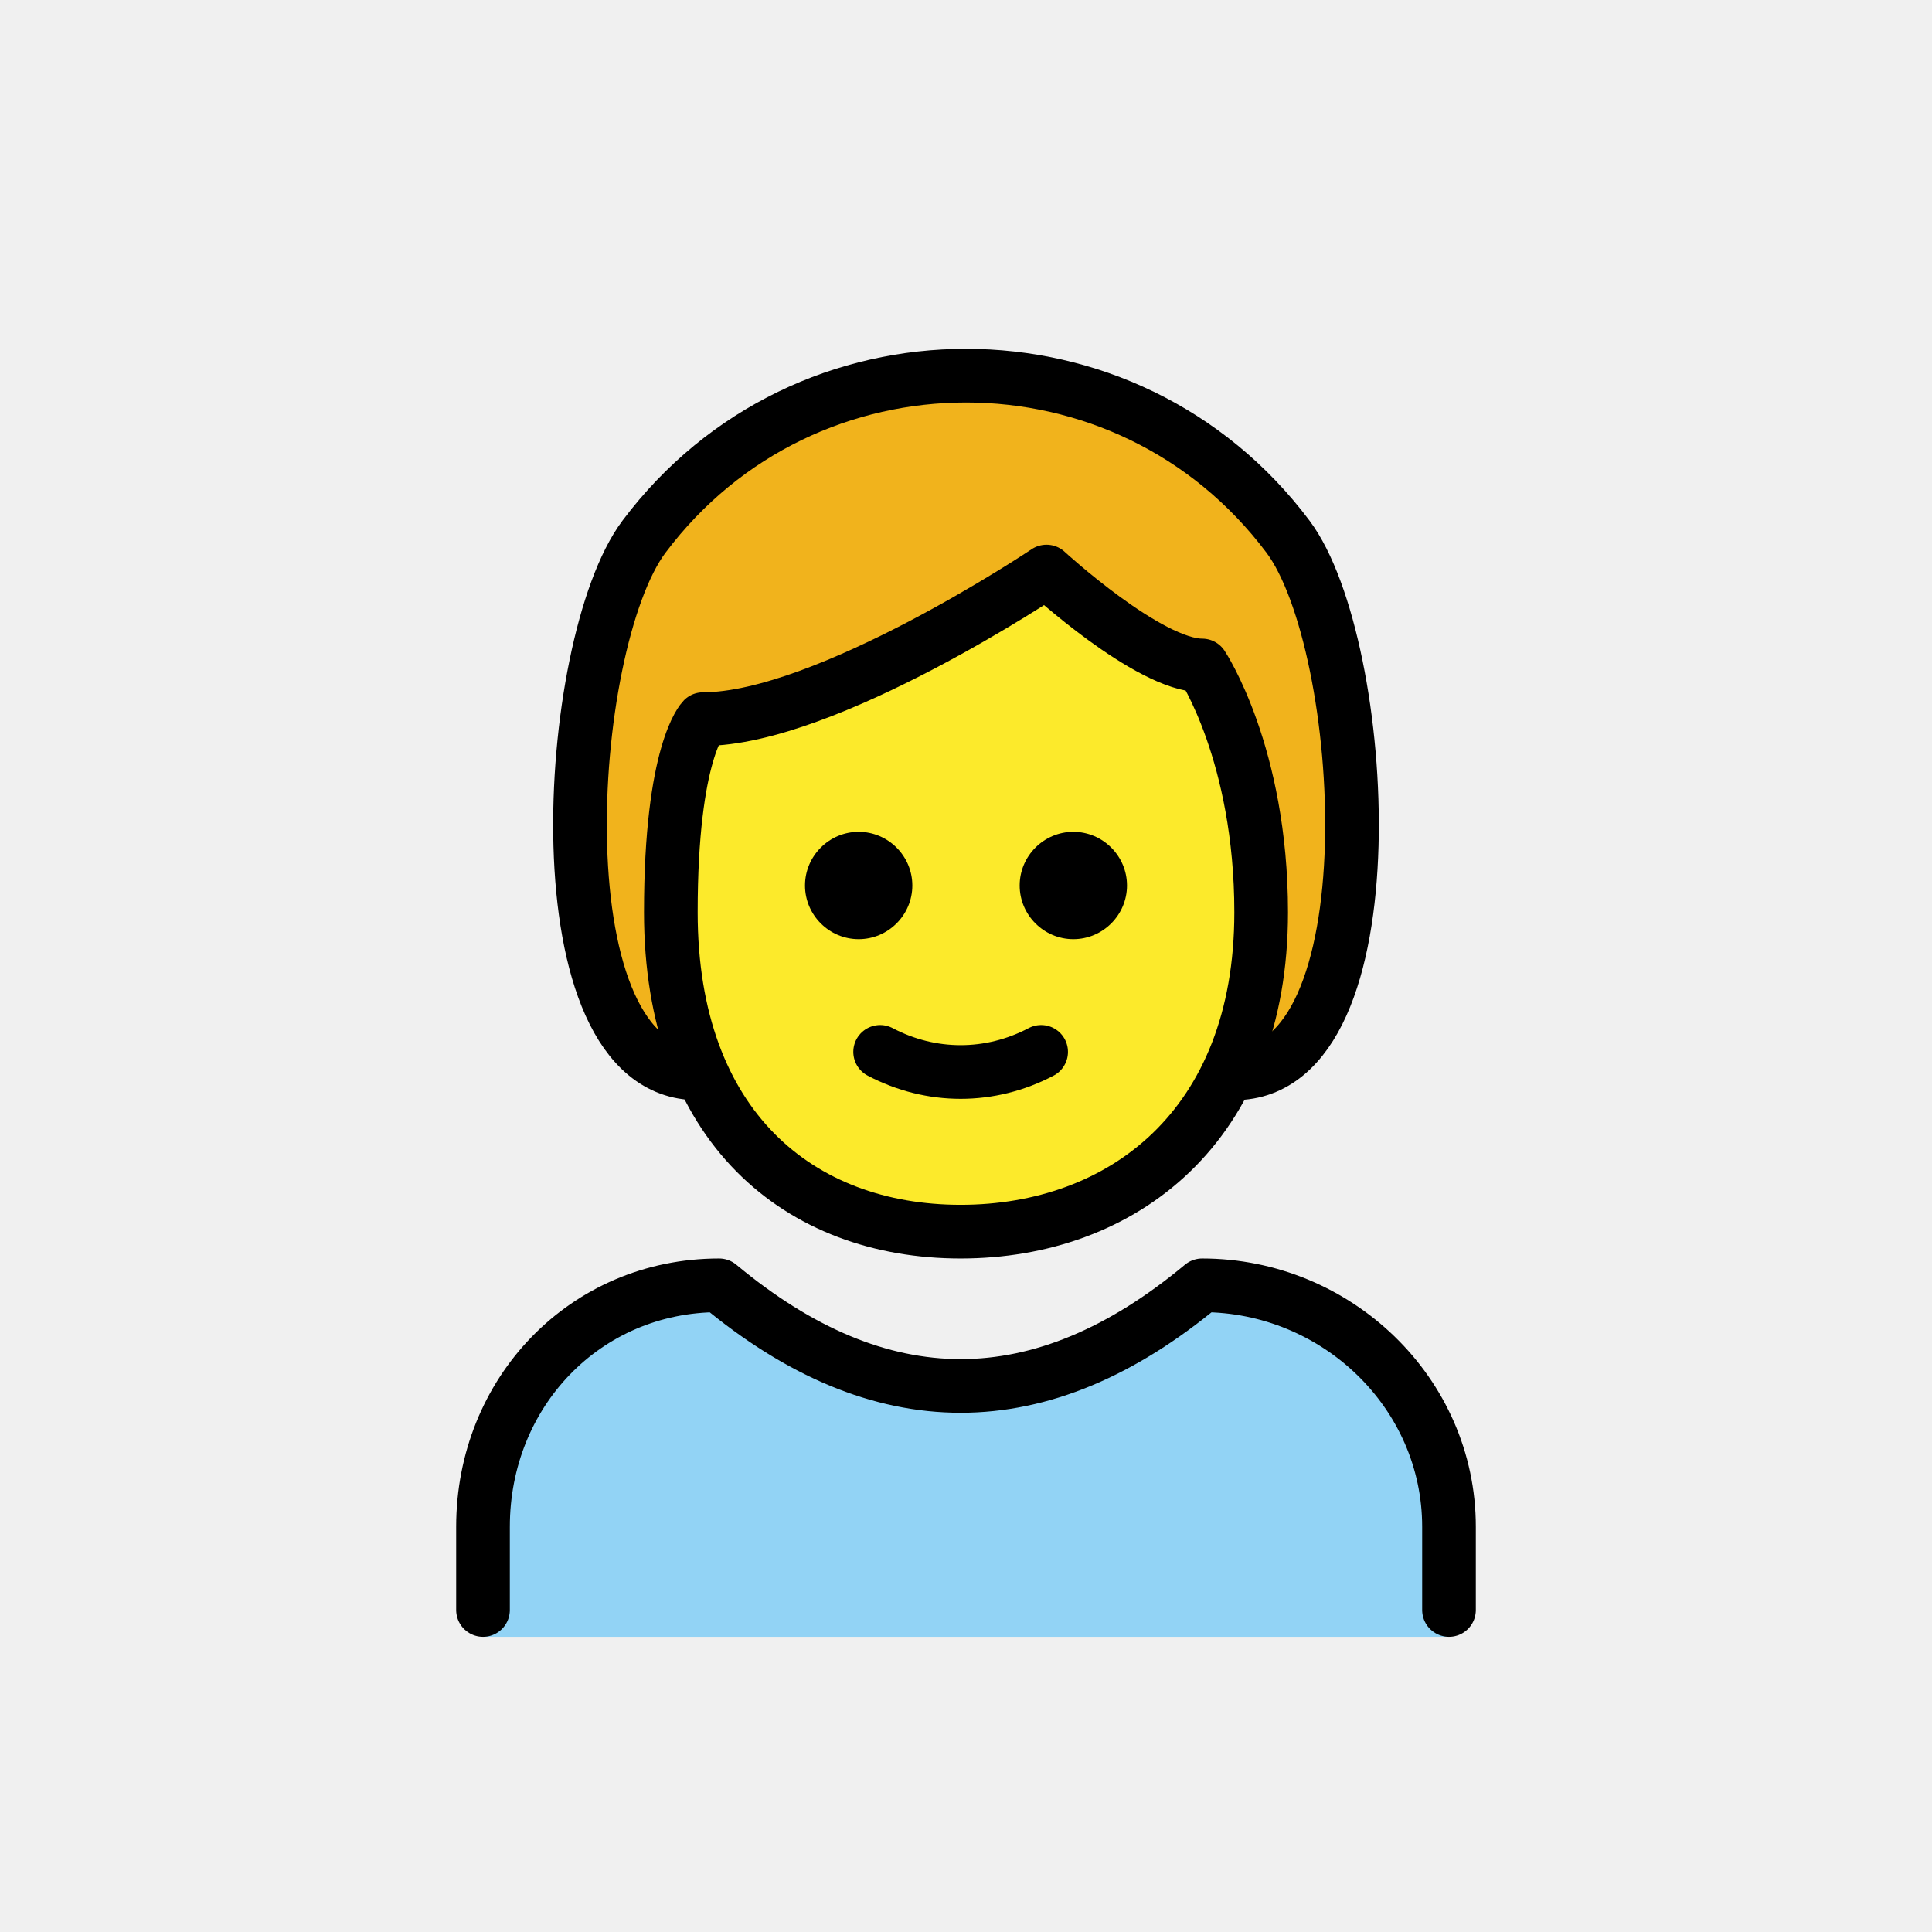
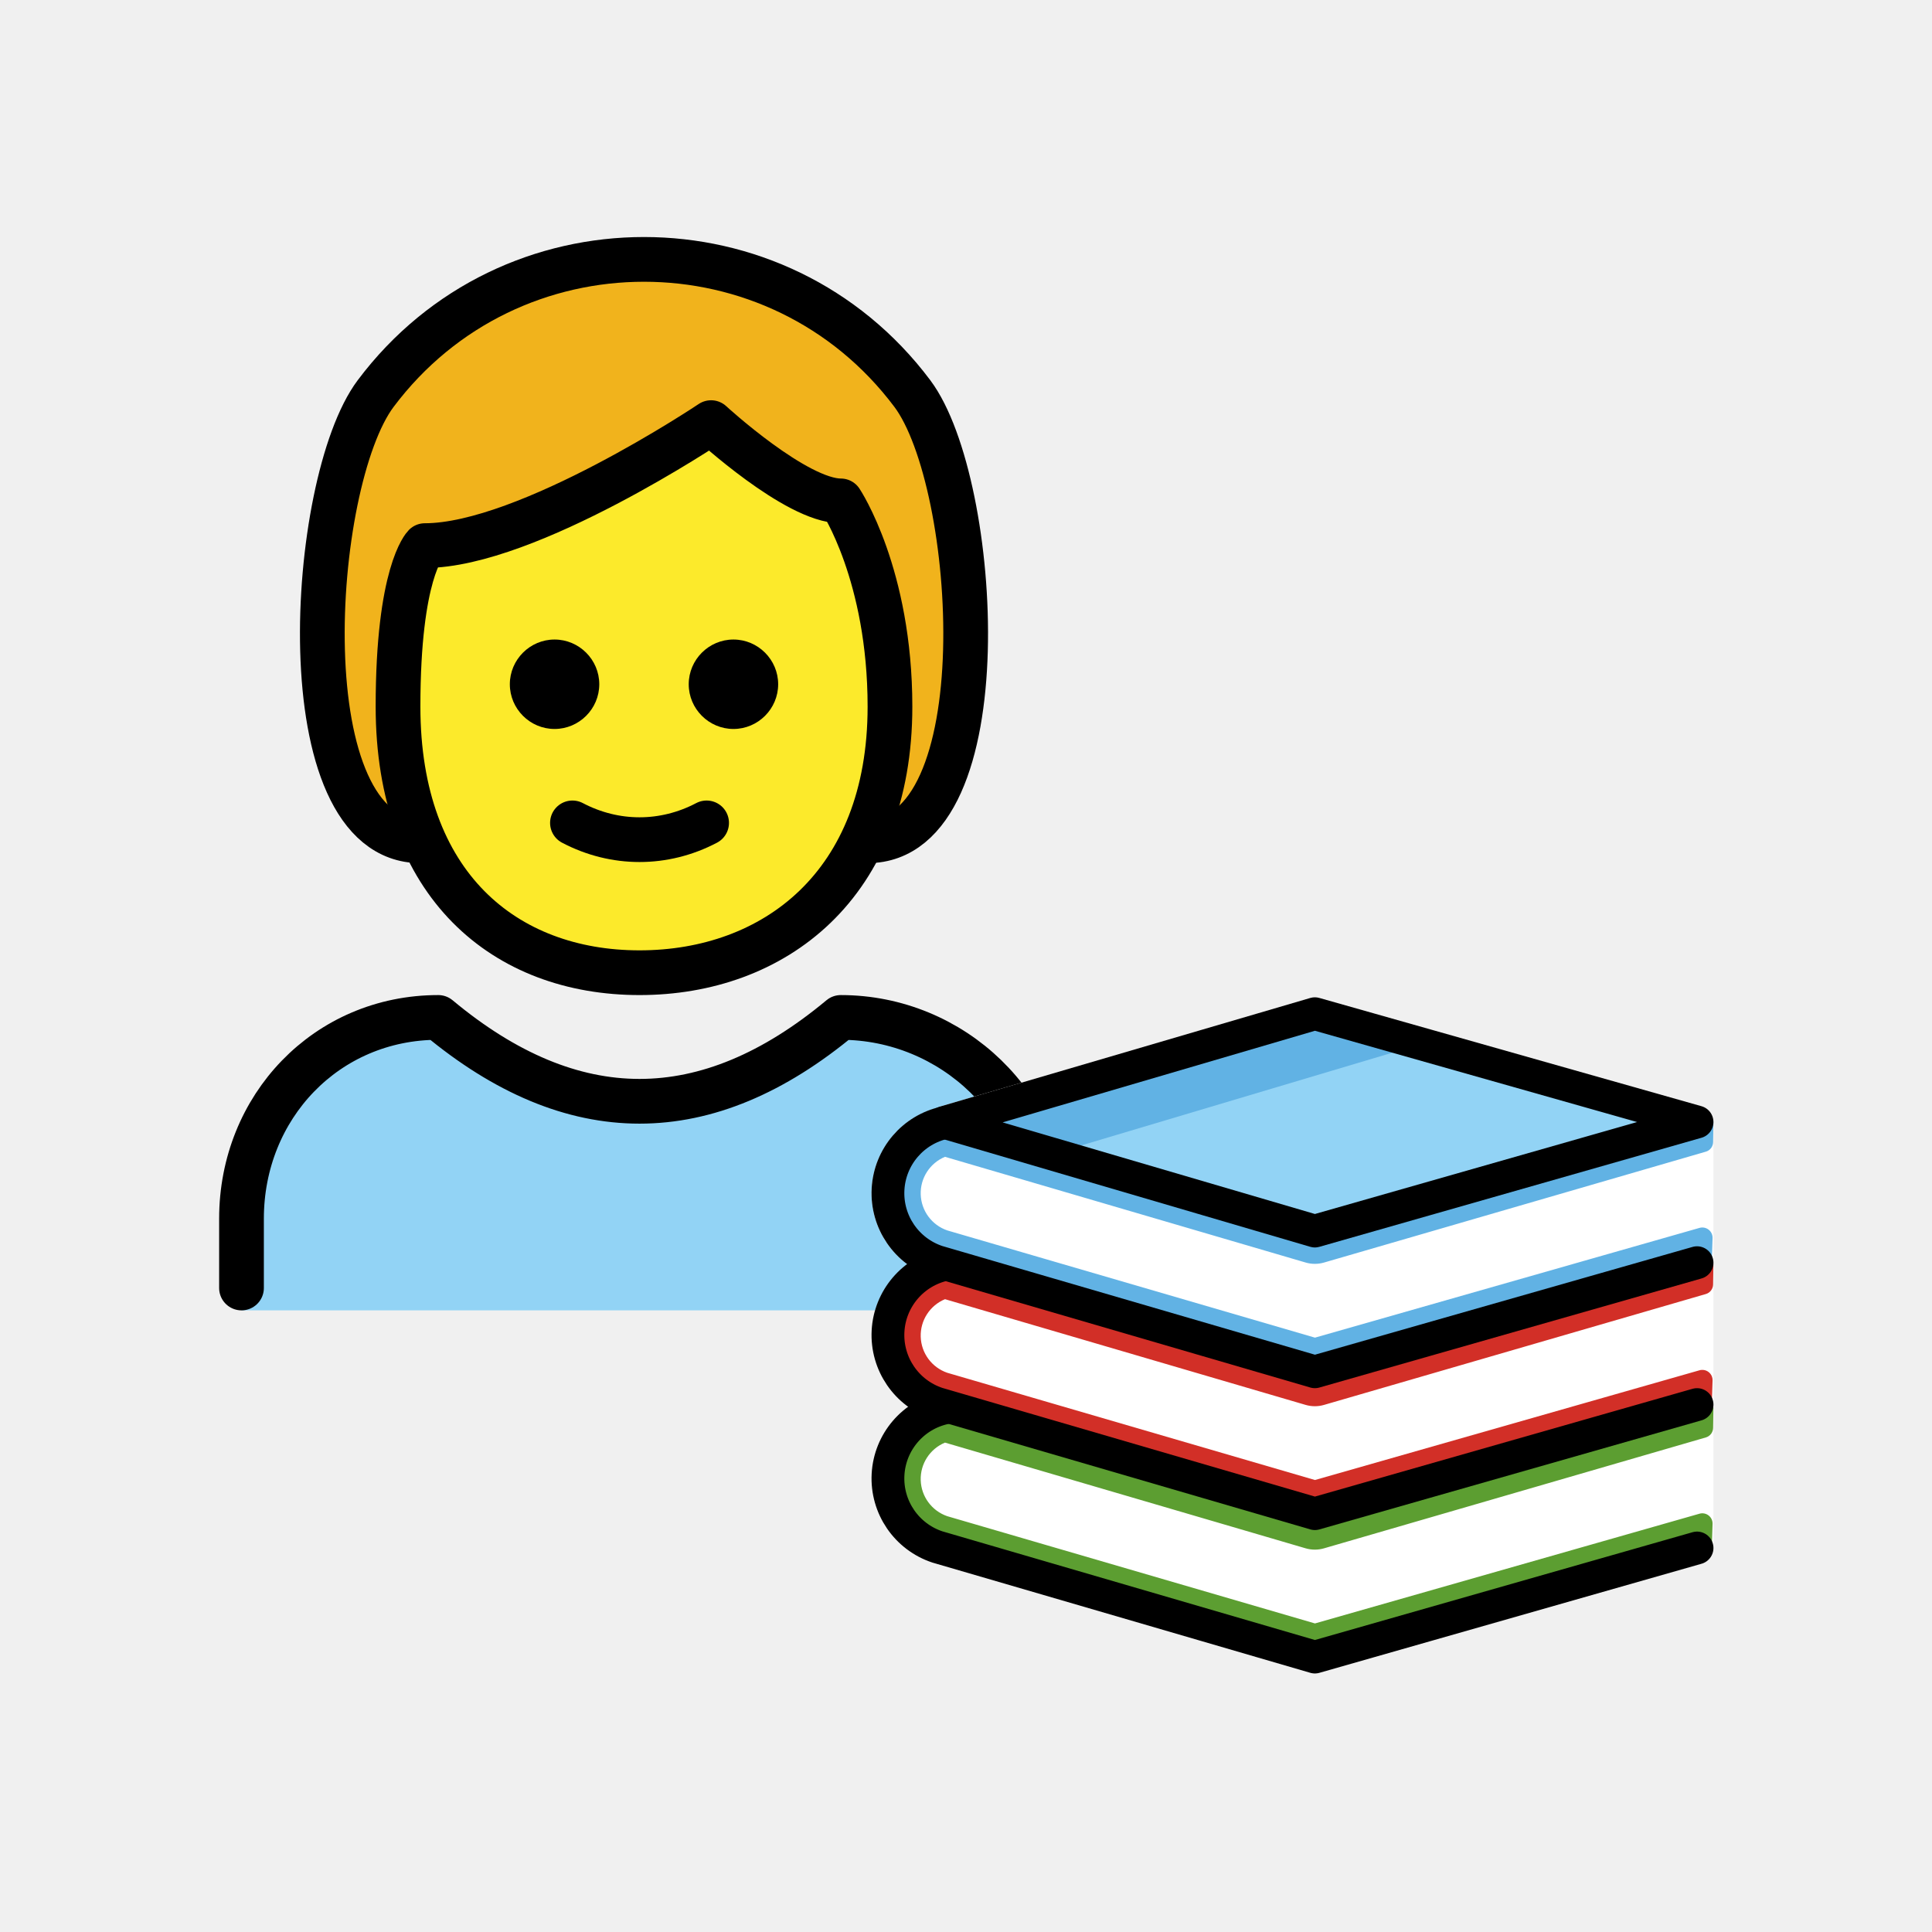
- <svg xmlns="http://www.w3.org/2000/svg" id="emoji" viewBox="0 0 72 72">
-   <g id="color">
-     <path fill="#92D3F5" d="M18,61v-4.1c0-5,3.8-9,8.8-9c6,5,12,5,18,0c5,0,9.2,4,9.2,9V61" />
-   </g>
-   <g id="hair">
-     <path fill="#F1B31C" d="M26,40c-6,0-5-16-2-20c6-8,18-8,24,0c3,4,4,20-2,20" />
-   </g>
-   <g id="skin">
-     <path fill="#FCEA2B" d="M25,34c0,8,4.8,11.9,10.8,11.9S47,42,47,34c0-5.9-2.2-9.2-2.2-9.2c-2,0-5.8-3.5-5.8-3.5s-8.2,5.5-12.8,5.5 C26.2,26.8,25,28,25,34z" />
-   </g>
-   <g id="skin-shadow" />
-   <g id="line">
-     <path fill="none" stroke="#000000" stroke-linecap="round" stroke-linejoin="round" stroke-width="2" d="M26,40c-6,0-5-16-2-20 c6-8,18-8,24,0c3,4,4,20-2,20" />
-     <path fill="none" stroke="#000000" stroke-linecap="round" stroke-linejoin="round" stroke-width="2" d="M18,60v-3.1 c0-5,3.8-9,8.8-9c6,5,12,5,18,0c5,0,9.2,4,9.2,9V60" />
-     <path d="M42,33c0,1.1-0.9,2-2,2s-2-0.9-2-2s0.9-2,2-2S42,31.9,42,33" />
-     <path d="M34,33c0,1.1-0.9,2-2,2s-2-0.9-2-2s0.9-2,2-2C33.1,31,34,31.9,34,33" />
-     <path fill="none" stroke="#000000" stroke-linejoin="round" stroke-width="2" d="M25,34c0,8,4.8,11.9,10.8,11.9S47,42,47,34 c0-5.9-2.2-9.2-2.2-9.2c-2,0-5.8-3.5-5.8-3.5s-8.2,5.5-12.8,5.5C26.2,26.8,25,28,25,34z" />
-     <path fill="none" stroke="#000000" stroke-linecap="round" stroke-linejoin="round" stroke-width="2" d="M32.8,39.2 c1.9,1,4.1,1,6,0" />
-   </g>
+ <svg xmlns="http://www.w3.org/2000/svg" viewBox="0 0 72 72">
+   <svg x="-6" y="-2" width="60" height="60" viewBox="0 0 72 72">
+     <g>
+       <path fill="#92D3F5" d="M18,61v-4.1c0-5,3.8-9,8.8-9c6,5,12,5,18,0c5,0,9.2,4,9.2,9V61" />
+     </g>
+     <g>
+       <path fill="#F1B31C" d="M26,40c-6,0-5-16-2-20c6-8,18-8,24,0c3,4,4,20-2,20" />
+     </g>
+     <g>
+       <path fill="#FCEA2B" d="M25,34c0,8,4.8,11.9,10.8,11.9S47,42,47,34c0-5.9-2.2-9.2-2.2-9.2c-2,0-5.8-3.5-5.8-3.5s-8.2,5.5-12.8,5.5 C26.2,26.8,25,28,25,34z" />
+     </g>
+     <g />
+     <g>
+       <path fill="none" stroke="#000000" stroke-linecap="round" stroke-linejoin="round" stroke-width="2" d="M26,40c-6,0-5-16-2-20 c6-8,18-8,24,0c3,4,4,20-2,20" />
+       <path fill="none" stroke="#000000" stroke-linecap="round" stroke-linejoin="round" stroke-width="2" d="M18,60v-3.1 c0-5,3.8-9,8.8-9c6,5,12,5,18,0c5,0,9.2,4,9.2,9V60" />
+       <path d="M42,33c0,1.1-0.9,2-2,2s-2-0.9-2-2s0.9-2,2-2S42,31.9,42,33" />
+       <path d="M34,33c0,1.1-0.9,2-2,2s-2-0.9-2-2s0.9-2,2-2C33.1,31,34,31.9,34,33" />
+       <path fill="none" stroke="#000000" stroke-linejoin="round" stroke-width="2" d="M25,34c0,8,4.8,11.9,10.8,11.9S47,42,47,34 c0-5.9-2.2-9.2-2.2-9.2c-2,0-5.8-3.5-5.8-3.5s-8.2,5.5-12.8,5.5C26.2,26.8,25,28,25,34z" />
+       <path fill="none" stroke="#000000" stroke-linecap="round" stroke-linejoin="round" stroke-width="2" d="M32.8,39.2 c1.9,1,4.1,1,6,0" />
+     </g>
+   </svg>
+   <svg x="26" y="28" width="44" height="44" viewBox="0 0 72 72">
+     <g>
+       <path fill="#fff" d="M61.217,21.641,37.911,15.039a1.007,1.007,0,0,0-.554.002l-22.595,6.627a.948.948,0,0,0-.137.072,5.383,5.383,0,0,0-1.834,9.543,5.364,5.364,0,0,0,.066,8.697,5.378,5.378,0,0,0,1.486,9.502l23.015,6.713a1.003,1.003,0,0,0,.555.002l23.306-6.651a1.001,1.001,0,0,0,.726-.962V22.603A1,1,0,0,0,61.217,21.641Z" />
+       <polygon fill="#92d3f5" points="37.638 15.976 60.944 22.579 37.638 29.231 15.044 22.603 37.638 15.976" />
+       <path fill="#61b2e4" d="M15.082,24.727,37.076,31.174a2,2,0,0,0,1.111.004l23.295-6.765a.613.613,0,0,0,.442-.579l.019-1.251L37.638,29.255,15.08,22.642a4.4,4.4,0,0,0-.455,8.481l23.014,6.713,24.212-6.91.04-1.242a.625.625,0,0,0-.797-.622L37.644,35.755l-22.423-6.54a2.4,2.4,0,0,1-.139-4.487" />
+       <path fill="#d22f27" d="M15.082,33.409l21.993,6.447a1.999,1.999,0,0,0,1.111.004l23.295-6.765a.613.613,0,0,0,.442-.579l.019-1.251L37.638,37.937,15.08,31.324a4.4,4.4,0,0,0-.455,8.481l23.014,6.713,24.212-6.91.04-1.242a.625.625,0,0,0-.797-.621L37.644,44.437l-22.423-6.54a2.4,2.4,0,0,1-.139-4.487" />
+       <path fill="#5c9e31" d="M15.082,42.155l21.993,6.447a2,2,0,0,0,1.111.004L61.482,41.84a.613.613,0,0,0,.442-.579l.019-1.251L37.638,46.682,15.08,40.07a4.4,4.4,0,0,0-.455,8.481l23.014,6.713,24.212-6.91.04-1.242a.625.625,0,0,0-.797-.621L37.644,53.183l-22.423-6.54a2.4,2.4,0,0,1-.139-4.487" />
+       <polygon fill="#61b2e4" points="44.32 17.794 38.594 16.172 16 22.799 21.81 24.504 44.32 17.794" />
+     </g>
+     <g>
+       <polygon fill="none" stroke="#000" stroke-linecap="round" stroke-linejoin="round" stroke-width="2" points="37.638 16 60.944 22.603 37.638 29.255 15.044 22.627 37.638 16" />
+       <path fill="none" stroke="#000" stroke-linecap="round" stroke-linejoin="round" stroke-width="2" d="M15.08,22.642a4.4,4.4,0,0,0-.455,8.481l23.014,6.713,23.306-6.652" />
+       <path fill="none" stroke="#000" stroke-linecap="round" stroke-linejoin="round" stroke-width="2" d="M15.08,31.294a4.4,4.4,0,0,0-.455,8.481l23.014,6.713,23.306-6.652" />
+       <path fill="none" stroke="#000" stroke-linecap="round" stroke-linejoin="round" stroke-width="2" d="M15.08,40.04a4.4,4.4,0,0,0-.455,8.481l23.014,6.713,23.306-6.652" />
+     </g>
+   </svg>
</svg>
